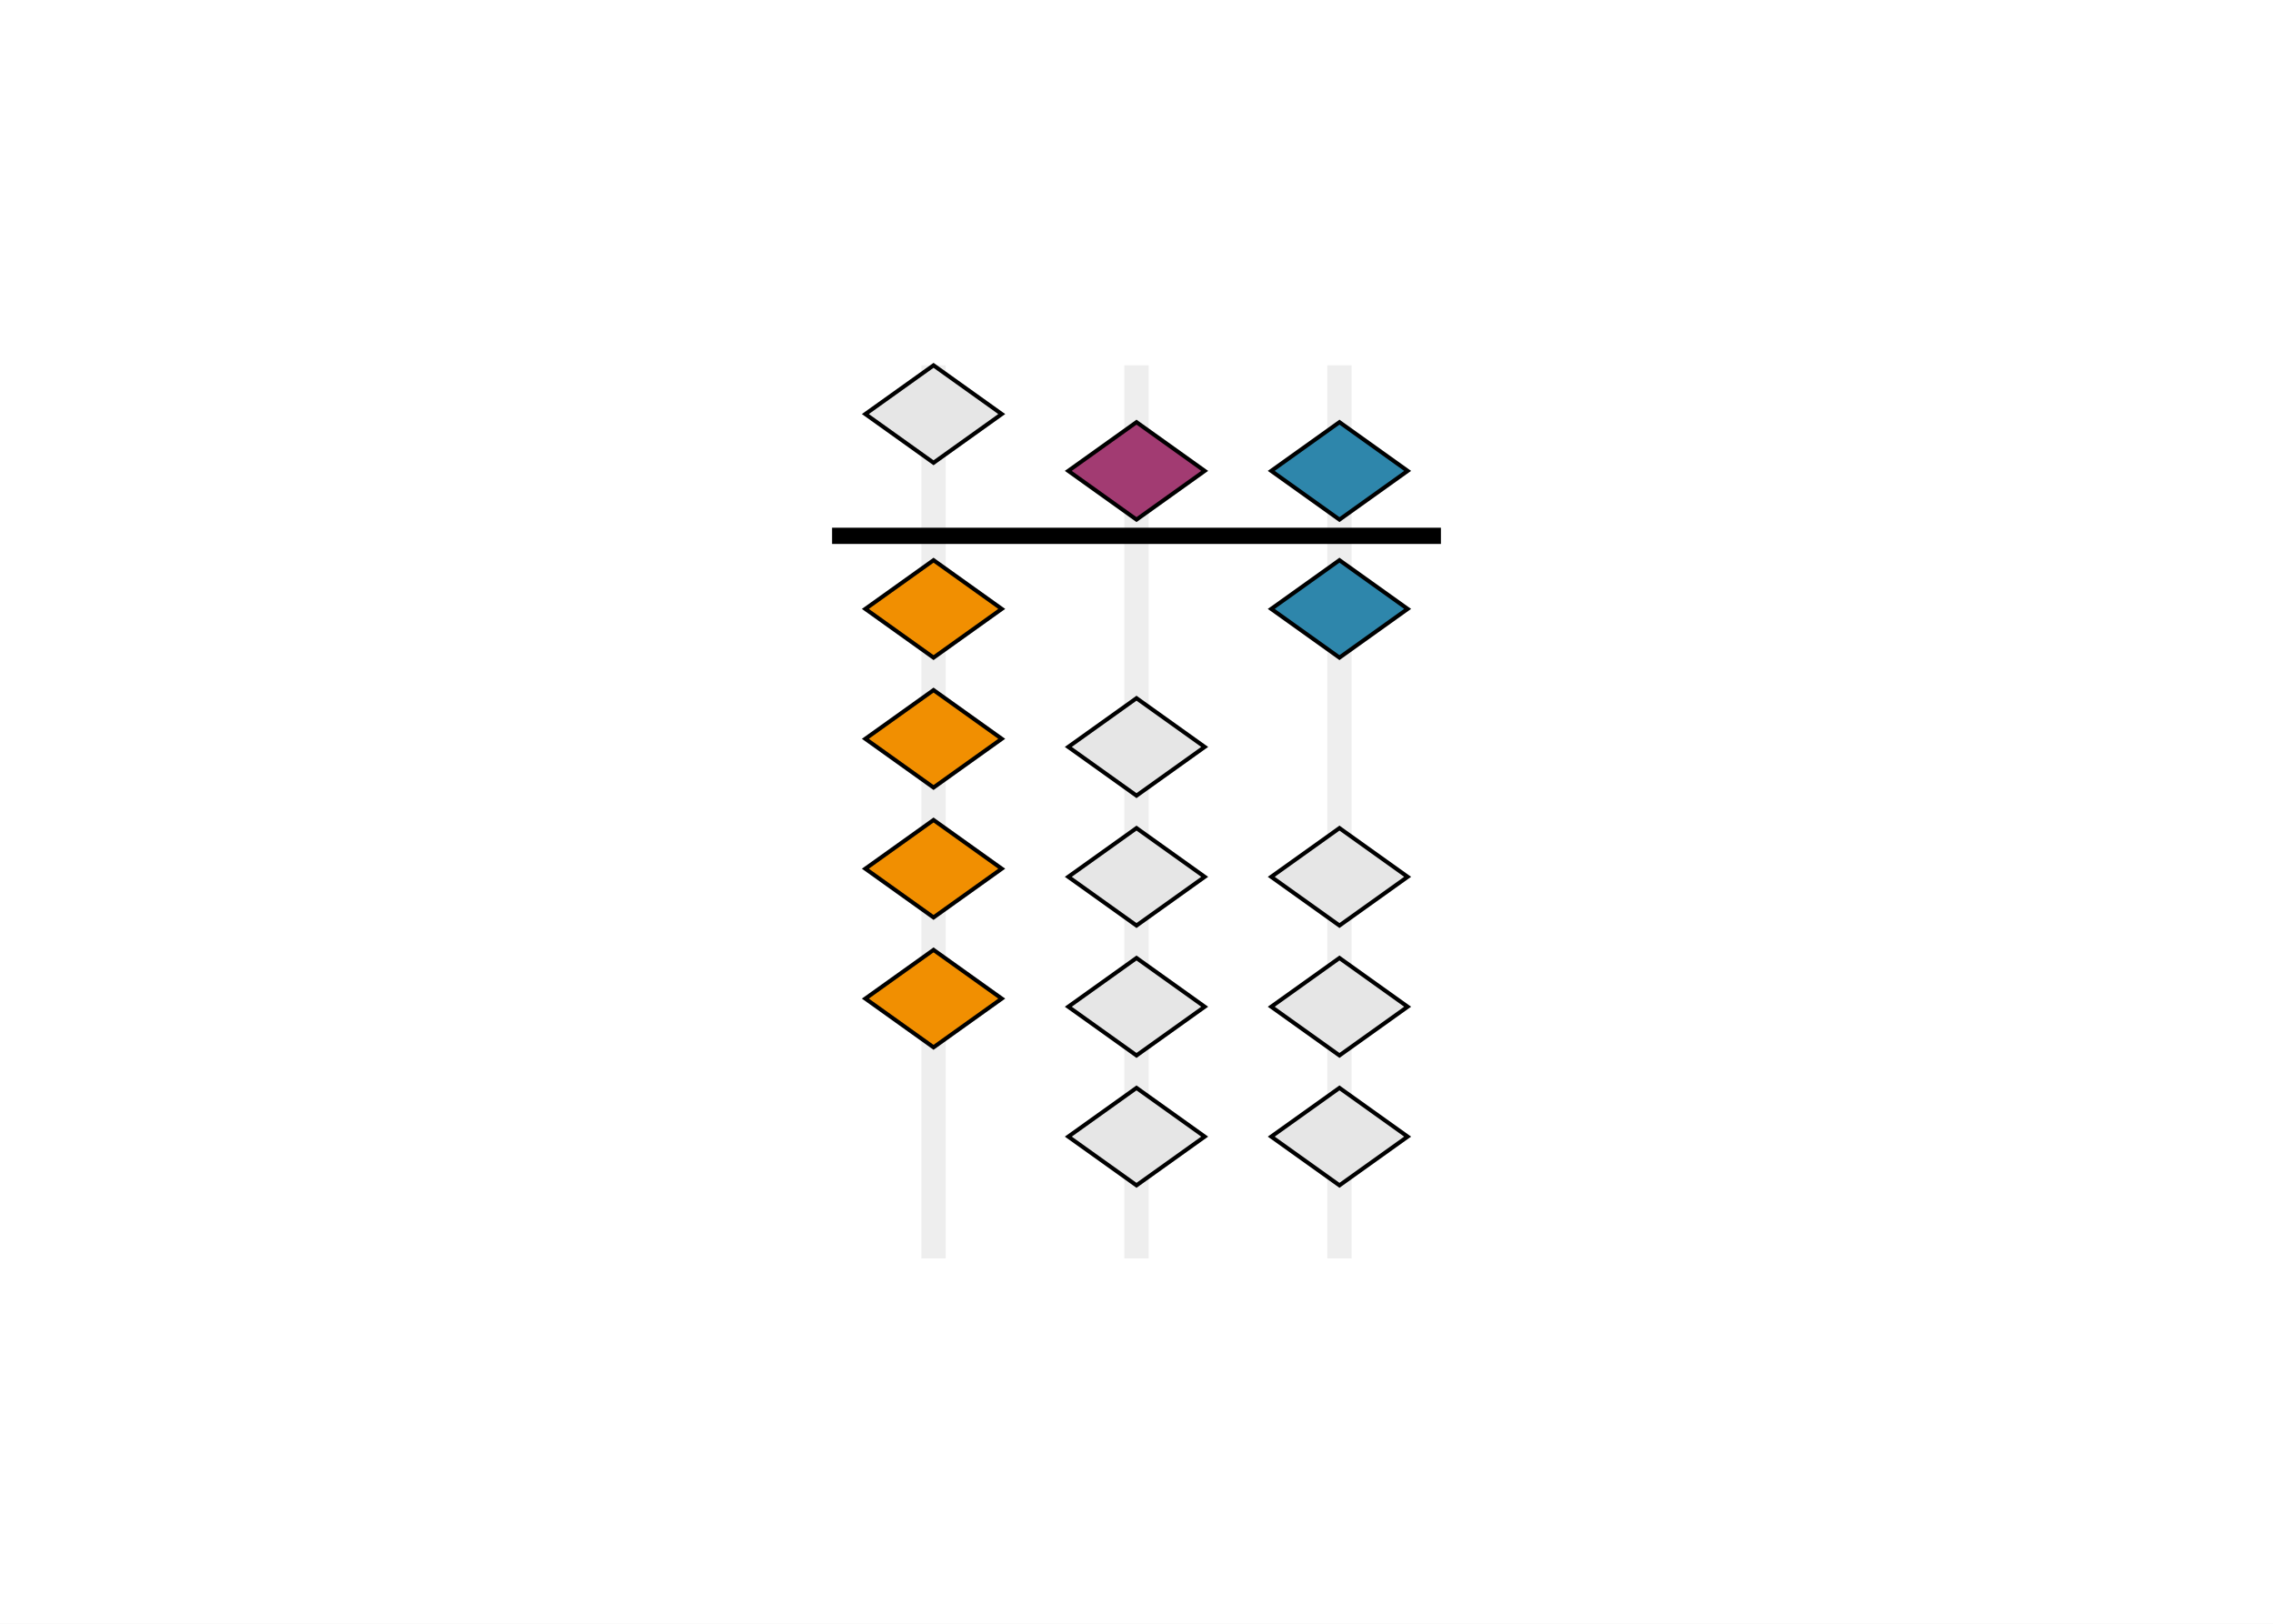
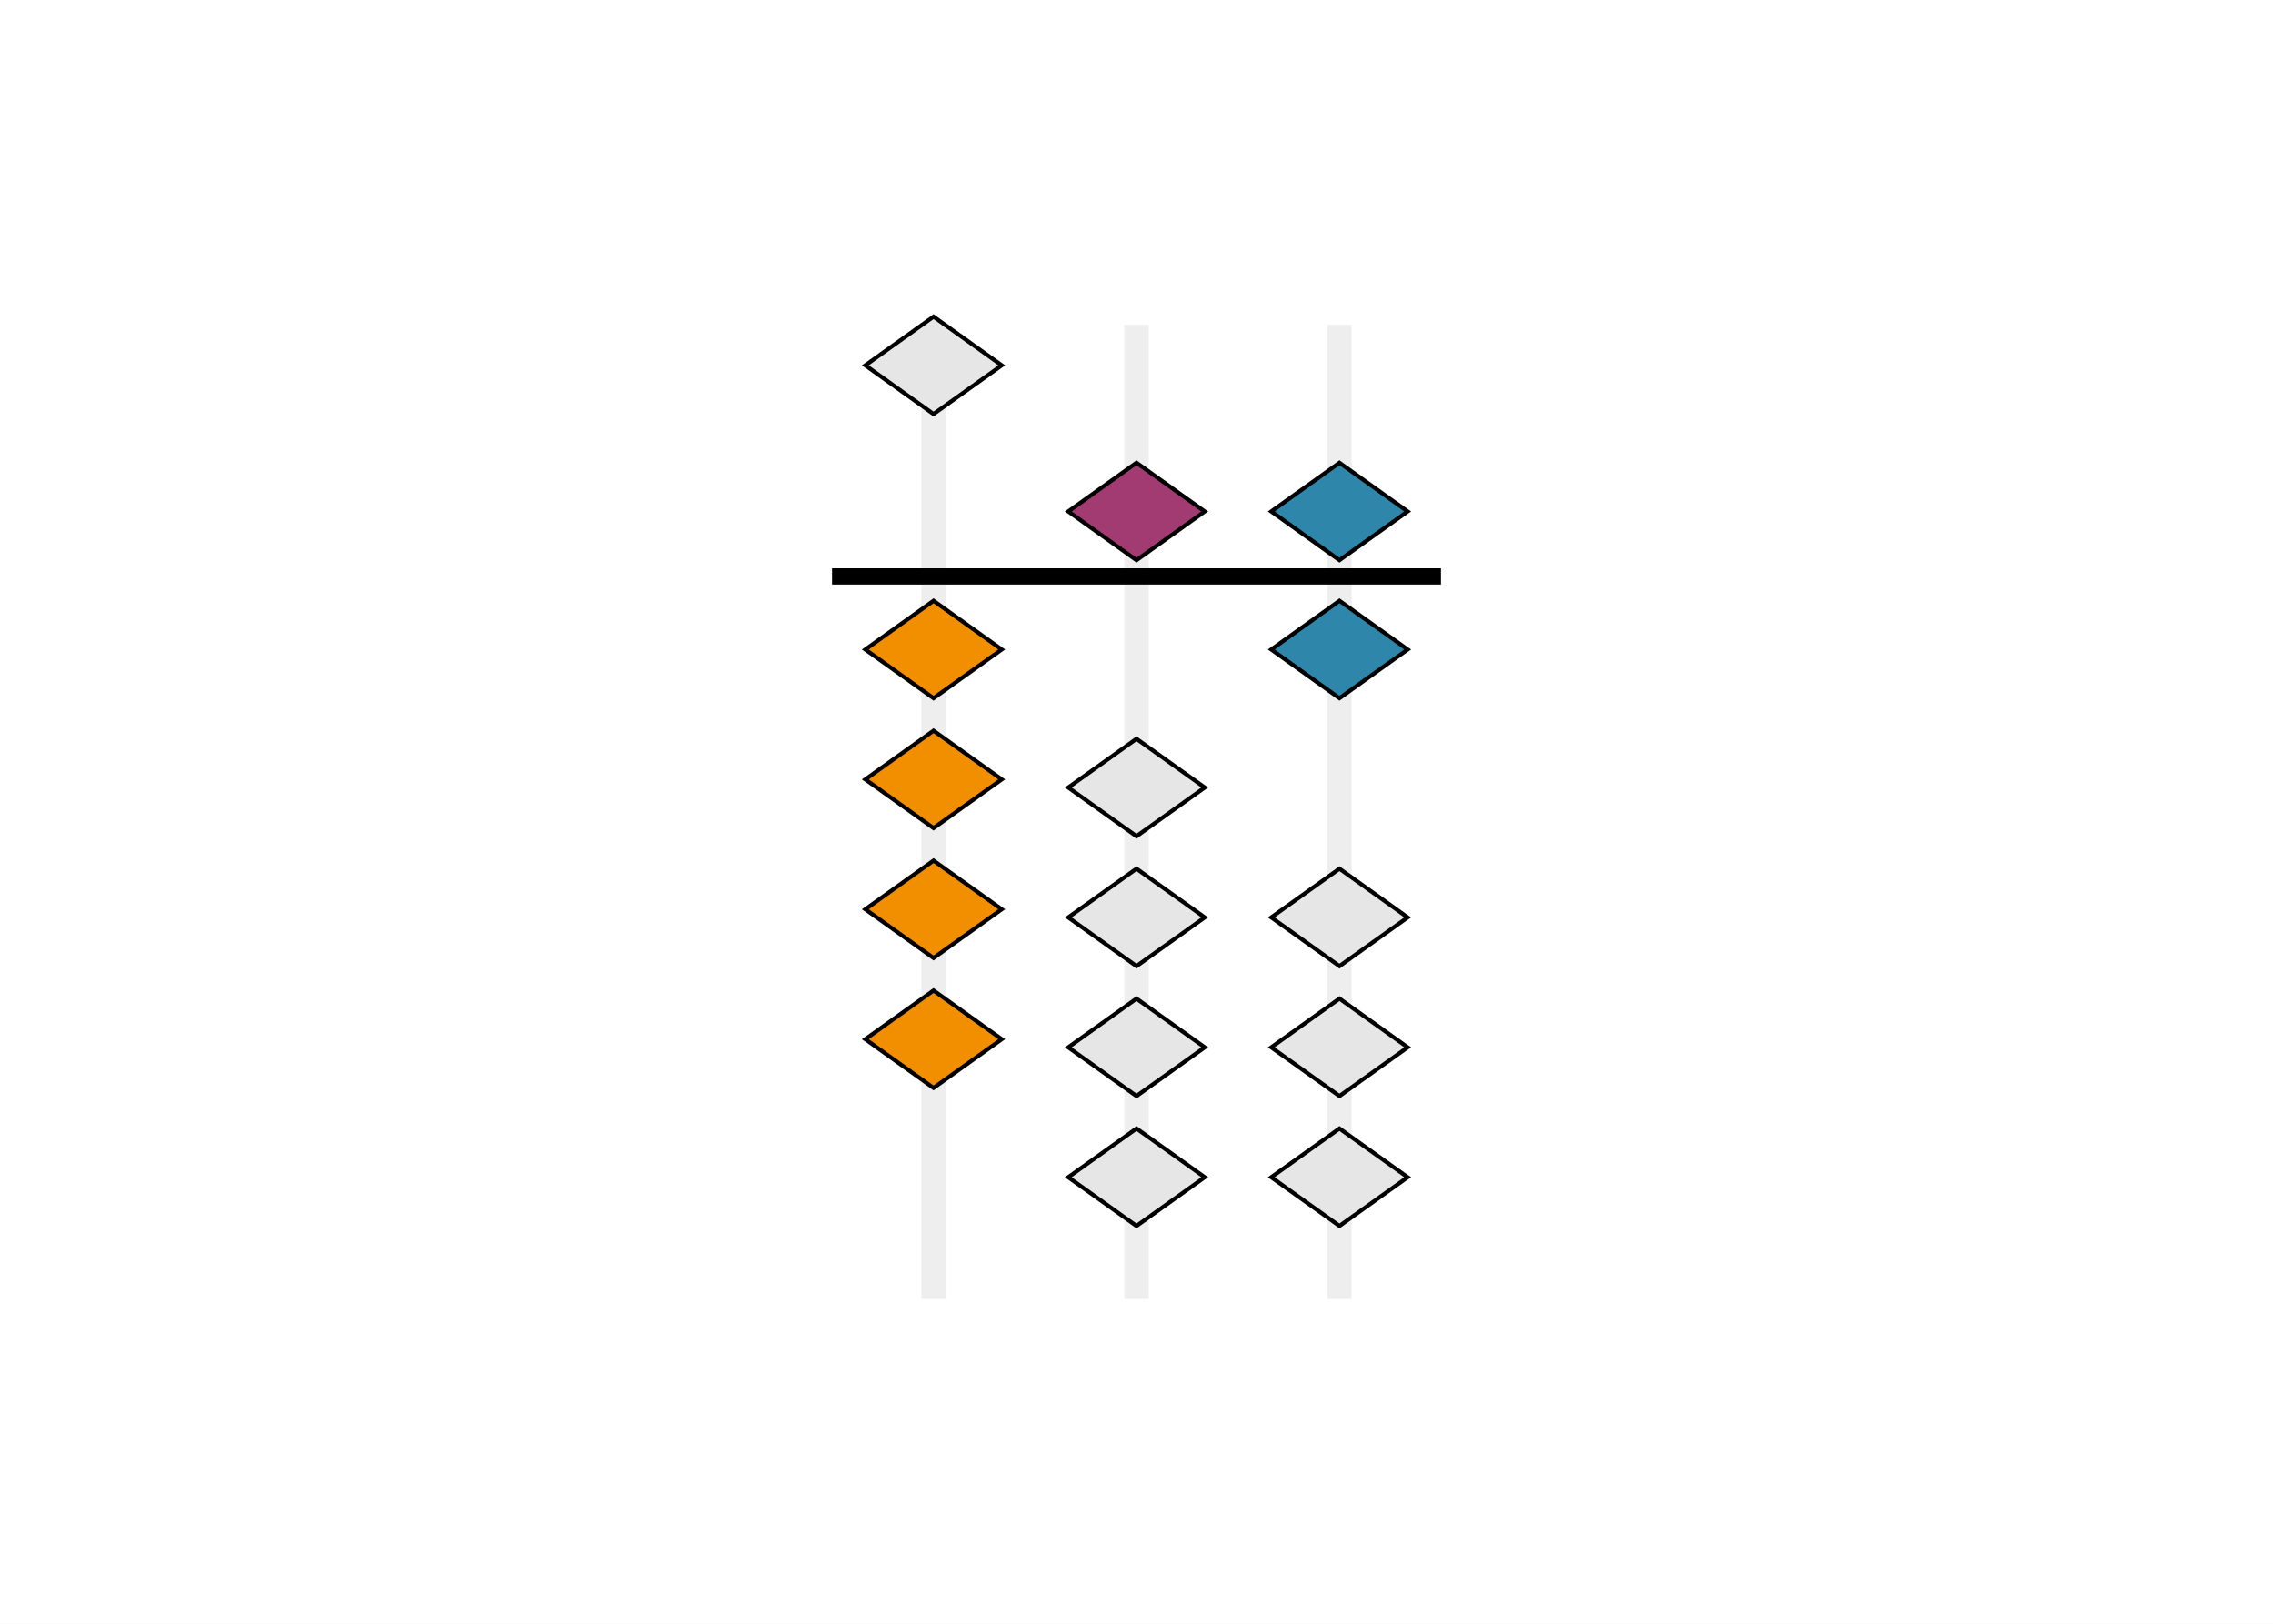
<svg xmlns="http://www.w3.org/2000/svg" class="typst-doc" viewBox="0 0 252 180" width="252pt" height="180pt">
  <path class="typst-shape" fill="#ffffff" fill-rule="nonzero" d="M 0 0 L 0 180 L 252 180 L 252 0 Z " />
  <g>
    <g transform="translate(12.6 12.6)">
      <g class="typst-group">
        <g>
-           <g transform="translate(75.9 22.4)">
+           <g transform="translate(75.9 17.4)">
            <g class="typst-group">
-               <g transform="matrix(0.9 0 0 0.9 3.75 5.5)">
+               <g transform="matrix(0.9 0 0 0.9 3.75 6)">
                <g transform="translate(0 0)">
                  <g class="typst-group">
                    <g>
                      <g transform="translate(0 0)">
                        <g class="typst-group">
                          <g>
                            <g transform="translate(11 0)">
-                               <path class="typst-shape" fill="#eeeeee" fill-rule="nonzero" d="M 0 0 L 0 110 L 3 110 L 3 0 Z " />
+                               <path class="typst-shape" fill="#eeeeee" fill-rule="nonzero" d="M 0 0 L 0 120 L 3 120 L 3 0 Z " />
                            </g>
-                             <g transform="translate(4.1 0)">
+                             <g transform="translate(4.1 -1)">
                              <g class="typst-group">
                                <g>
                                  <g transform="translate(0 0)">
                                    <path class="typst-shape" fill="#e6e6e6" fill-rule="nonzero" stroke="#000000" stroke-width="0.5" stroke-linecap="butt" stroke-linejoin="miter" stroke-miterlimit="4" d="M 8.4 0 L 16.8 6 L 8.4 12 L 0 6 Z " />
                                  </g>
                                </g>
                              </g>
                            </g>
-                             <g transform="translate(4.1 24)">
+                             <g transform="translate(4.1 34)">
                              <g class="typst-group">
                                <g>
                                  <g transform="translate(0 0)">
                                    <path class="typst-shape" fill="#f18f01" fill-rule="nonzero" stroke="#000000" stroke-width="0.5" stroke-linecap="butt" stroke-linejoin="miter" stroke-miterlimit="4" d="M 8.4 0 L 16.8 6 L 8.4 12 L 0 6 Z " />
                                  </g>
                                </g>
                              </g>
                            </g>
-                             <g transform="translate(4.1 40)">
+                             <g transform="translate(4.1 50)">
                              <g class="typst-group">
                                <g>
                                  <g transform="translate(0 0)">
                                    <path class="typst-shape" fill="#f18f01" fill-rule="nonzero" stroke="#000000" stroke-width="0.5" stroke-linecap="butt" stroke-linejoin="miter" stroke-miterlimit="4" d="M 8.4 0 L 16.8 6 L 8.4 12 L 0 6 Z " />
                                  </g>
                                </g>
                              </g>
                            </g>
-                             <g transform="translate(4.1 56)">
+                             <g transform="translate(4.1 66)">
                              <g class="typst-group">
                                <g>
                                  <g transform="translate(0 0)">
                                    <path class="typst-shape" fill="#f18f01" fill-rule="nonzero" stroke="#000000" stroke-width="0.5" stroke-linecap="butt" stroke-linejoin="miter" stroke-miterlimit="4" d="M 8.4 0 L 16.8 6 L 8.4 12 L 0 6 Z " />
                                  </g>
                                </g>
                              </g>
                            </g>
-                             <g transform="translate(4.1 72)">
+                             <g transform="translate(4.1 82)">
                              <g class="typst-group">
                                <g>
                                  <g transform="translate(0 0)">
                                    <path class="typst-shape" fill="#f18f01" fill-rule="nonzero" stroke="#000000" stroke-width="0.5" stroke-linecap="butt" stroke-linejoin="miter" stroke-miterlimit="4" d="M 8.4 0 L 16.8 6 L 8.4 12 L 0 6 Z " />
                                  </g>
                                </g>
                              </g>
                            </g>
                            <g transform="translate(36 0)">
-                               <path class="typst-shape" fill="#eeeeee" fill-rule="nonzero" d="M 0 0 L 0 110 L 3 110 L 3 0 Z " />
+                               <path class="typst-shape" fill="#eeeeee" fill-rule="nonzero" d="M 0 0 L 0 120 L 3 120 L 3 0 Z " />
                            </g>
-                             <g transform="translate(29.1 7)">
+                             <g transform="translate(29.1 17)">
                              <g class="typst-group">
                                <g>
                                  <g transform="translate(0 0)">
                                    <path class="typst-shape" fill="#a23b72" fill-rule="nonzero" stroke="#000000" stroke-width="0.5" stroke-linecap="butt" stroke-linejoin="miter" stroke-miterlimit="4" d="M 8.4 0 L 16.8 6 L 8.4 12 L 0 6 Z " />
                                  </g>
                                </g>
                              </g>
                            </g>
-                             <g transform="translate(29.1 41)">
+                             <g transform="translate(29.1 51)">
                              <g class="typst-group">
                                <g>
                                  <g transform="translate(0 0)">
                                    <path class="typst-shape" fill="#e6e6e6" fill-rule="nonzero" stroke="#000000" stroke-width="0.5" stroke-linecap="butt" stroke-linejoin="miter" stroke-miterlimit="4" d="M 8.4 0 L 16.8 6 L 8.4 12 L 0 6 Z " />
                                  </g>
                                </g>
                              </g>
                            </g>
-                             <g transform="translate(29.1 57)">
+                             <g transform="translate(29.1 67)">
                              <g class="typst-group">
                                <g>
                                  <g transform="translate(0 0)">
                                    <path class="typst-shape" fill="#e6e6e6" fill-rule="nonzero" stroke="#000000" stroke-width="0.5" stroke-linecap="butt" stroke-linejoin="miter" stroke-miterlimit="4" d="M 8.4 0 L 16.8 6 L 8.4 12 L 0 6 Z " />
                                  </g>
                                </g>
                              </g>
                            </g>
-                             <g transform="translate(29.1 73)">
+                             <g transform="translate(29.1 83)">
                              <g class="typst-group">
                                <g>
                                  <g transform="translate(0 0)">
                                    <path class="typst-shape" fill="#e6e6e6" fill-rule="nonzero" stroke="#000000" stroke-width="0.5" stroke-linecap="butt" stroke-linejoin="miter" stroke-miterlimit="4" d="M 8.4 0 L 16.8 6 L 8.4 12 L 0 6 Z " />
                                  </g>
                                </g>
                              </g>
                            </g>
-                             <g transform="translate(29.1 89)">
+                             <g transform="translate(29.1 99)">
                              <g class="typst-group">
                                <g>
                                  <g transform="translate(0 0)">
                                    <path class="typst-shape" fill="#e6e6e6" fill-rule="nonzero" stroke="#000000" stroke-width="0.5" stroke-linecap="butt" stroke-linejoin="miter" stroke-miterlimit="4" d="M 8.4 0 L 16.8 6 L 8.4 12 L 0 6 Z " />
                                  </g>
                                </g>
                              </g>
                            </g>
                            <g transform="translate(61 0)">
-                               <path class="typst-shape" fill="#eeeeee" fill-rule="nonzero" d="M 0 0 L 0 110 L 3 110 L 3 0 Z " />
+                               <path class="typst-shape" fill="#eeeeee" fill-rule="nonzero" d="M 0 0 L 0 120 L 3 120 L 3 0 Z " />
                            </g>
-                             <g transform="translate(54.1 7)">
+                             <g transform="translate(54.1 17)">
                              <g class="typst-group">
                                <g>
                                  <g transform="translate(0 0)">
                                    <path class="typst-shape" fill="#2e86ab" fill-rule="nonzero" stroke="#000000" stroke-width="0.5" stroke-linecap="butt" stroke-linejoin="miter" stroke-miterlimit="4" d="M 8.4 0 L 16.8 6 L 8.4 12 L 0 6 Z " />
                                  </g>
                                </g>
                              </g>
                            </g>
-                             <g transform="translate(54.1 24)">
+                             <g transform="translate(54.1 34)">
                              <g class="typst-group">
                                <g>
                                  <g transform="translate(0 0)">
                                    <path class="typst-shape" fill="#2e86ab" fill-rule="nonzero" stroke="#000000" stroke-width="0.5" stroke-linecap="butt" stroke-linejoin="miter" stroke-miterlimit="4" d="M 8.4 0 L 16.8 6 L 8.4 12 L 0 6 Z " />
                                  </g>
                                </g>
                              </g>
                            </g>
-                             <g transform="translate(54.1 57)">
+                             <g transform="translate(54.1 67)">
                              <g class="typst-group">
                                <g>
                                  <g transform="translate(0 0)">
                                    <path class="typst-shape" fill="#e6e6e6" fill-rule="nonzero" stroke="#000000" stroke-width="0.5" stroke-linecap="butt" stroke-linejoin="miter" stroke-miterlimit="4" d="M 8.4 0 L 16.8 6 L 8.4 12 L 0 6 Z " />
                                  </g>
                                </g>
                              </g>
                            </g>
-                             <g transform="translate(54.1 73)">
+                             <g transform="translate(54.1 83)">
                              <g class="typst-group">
                                <g>
                                  <g transform="translate(0 0)">
                                    <path class="typst-shape" fill="#e6e6e6" fill-rule="nonzero" stroke="#000000" stroke-width="0.5" stroke-linecap="butt" stroke-linejoin="miter" stroke-miterlimit="4" d="M 8.4 0 L 16.8 6 L 8.4 12 L 0 6 Z " />
                                  </g>
                                </g>
                              </g>
                            </g>
-                             <g transform="translate(54.1 89)">
+                             <g transform="translate(54.1 99)">
                              <g class="typst-group">
                                <g>
                                  <g transform="translate(0 0)">
                                    <path class="typst-shape" fill="#e6e6e6" fill-rule="nonzero" stroke="#000000" stroke-width="0.5" stroke-linecap="butt" stroke-linejoin="miter" stroke-miterlimit="4" d="M 8.4 0 L 16.8 6 L 8.4 12 L 0 6 Z " />
                                  </g>
                                </g>
                              </g>
                            </g>
-                             <g transform="translate(0 20)">
+                             <g transform="translate(0 30)">
                              <path class="typst-shape" fill="#000000" fill-rule="nonzero" d="M 0 0 L 0 2 L 75 2 L 75 0 Z " />
                            </g>
                          </g>
                        </g>
                      </g>
                    </g>
                  </g>
                </g>
              </g>
            </g>
          </g>
        </g>
      </g>
    </g>
  </g>
</svg>
